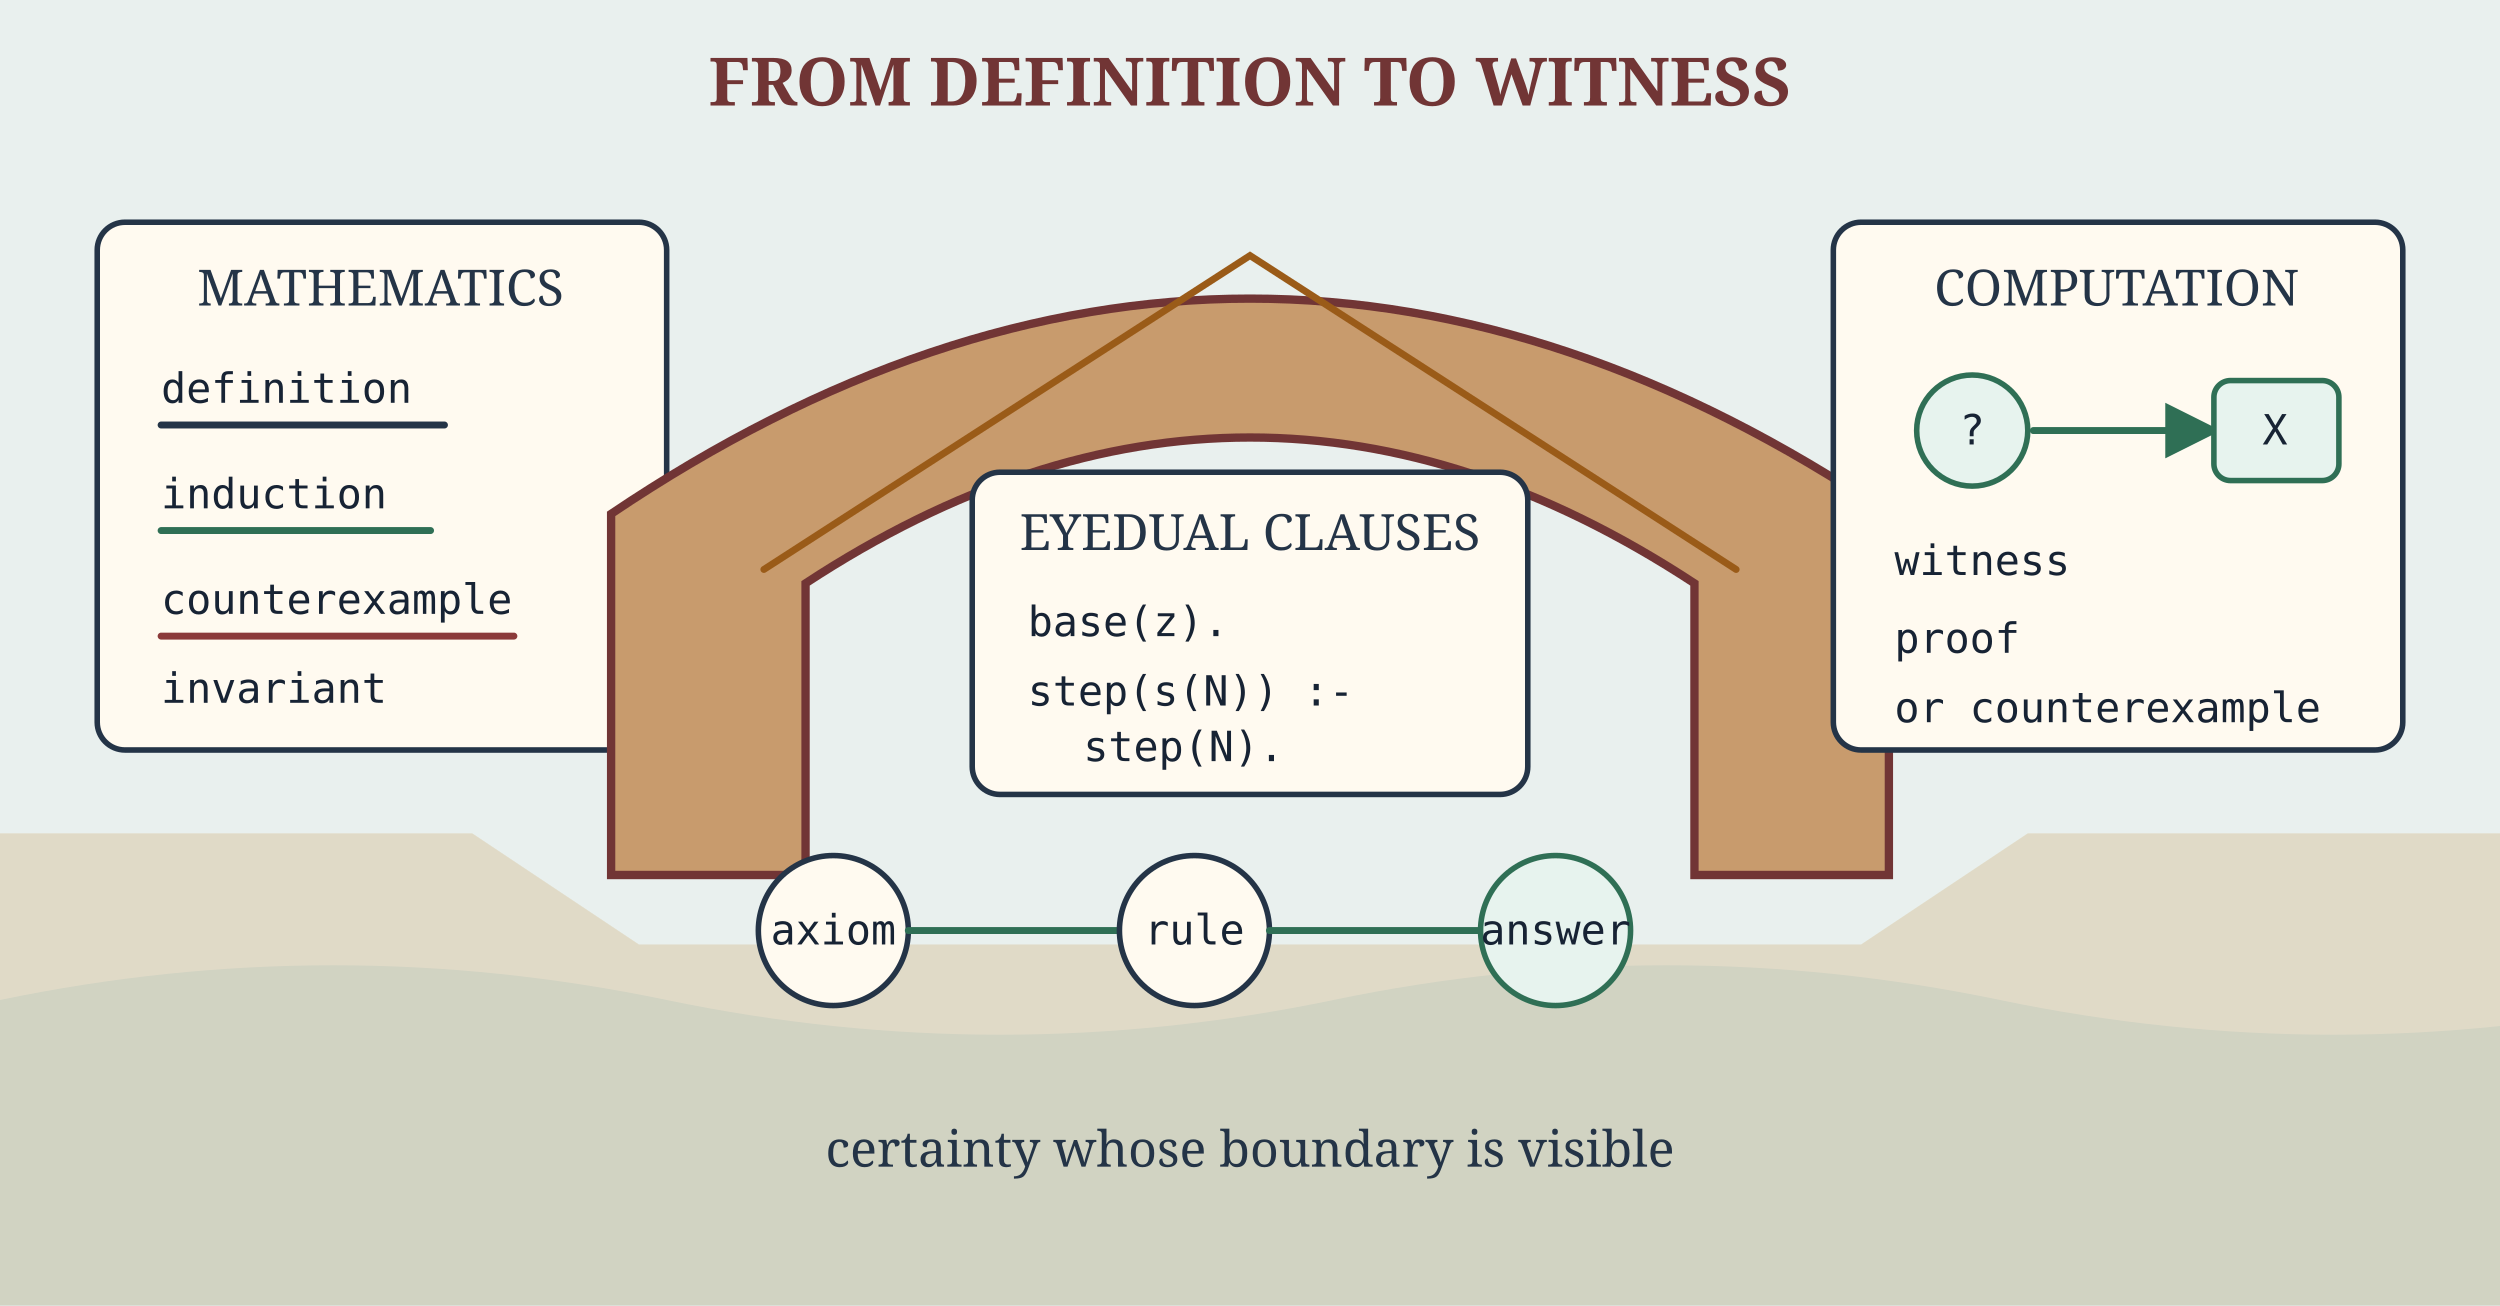
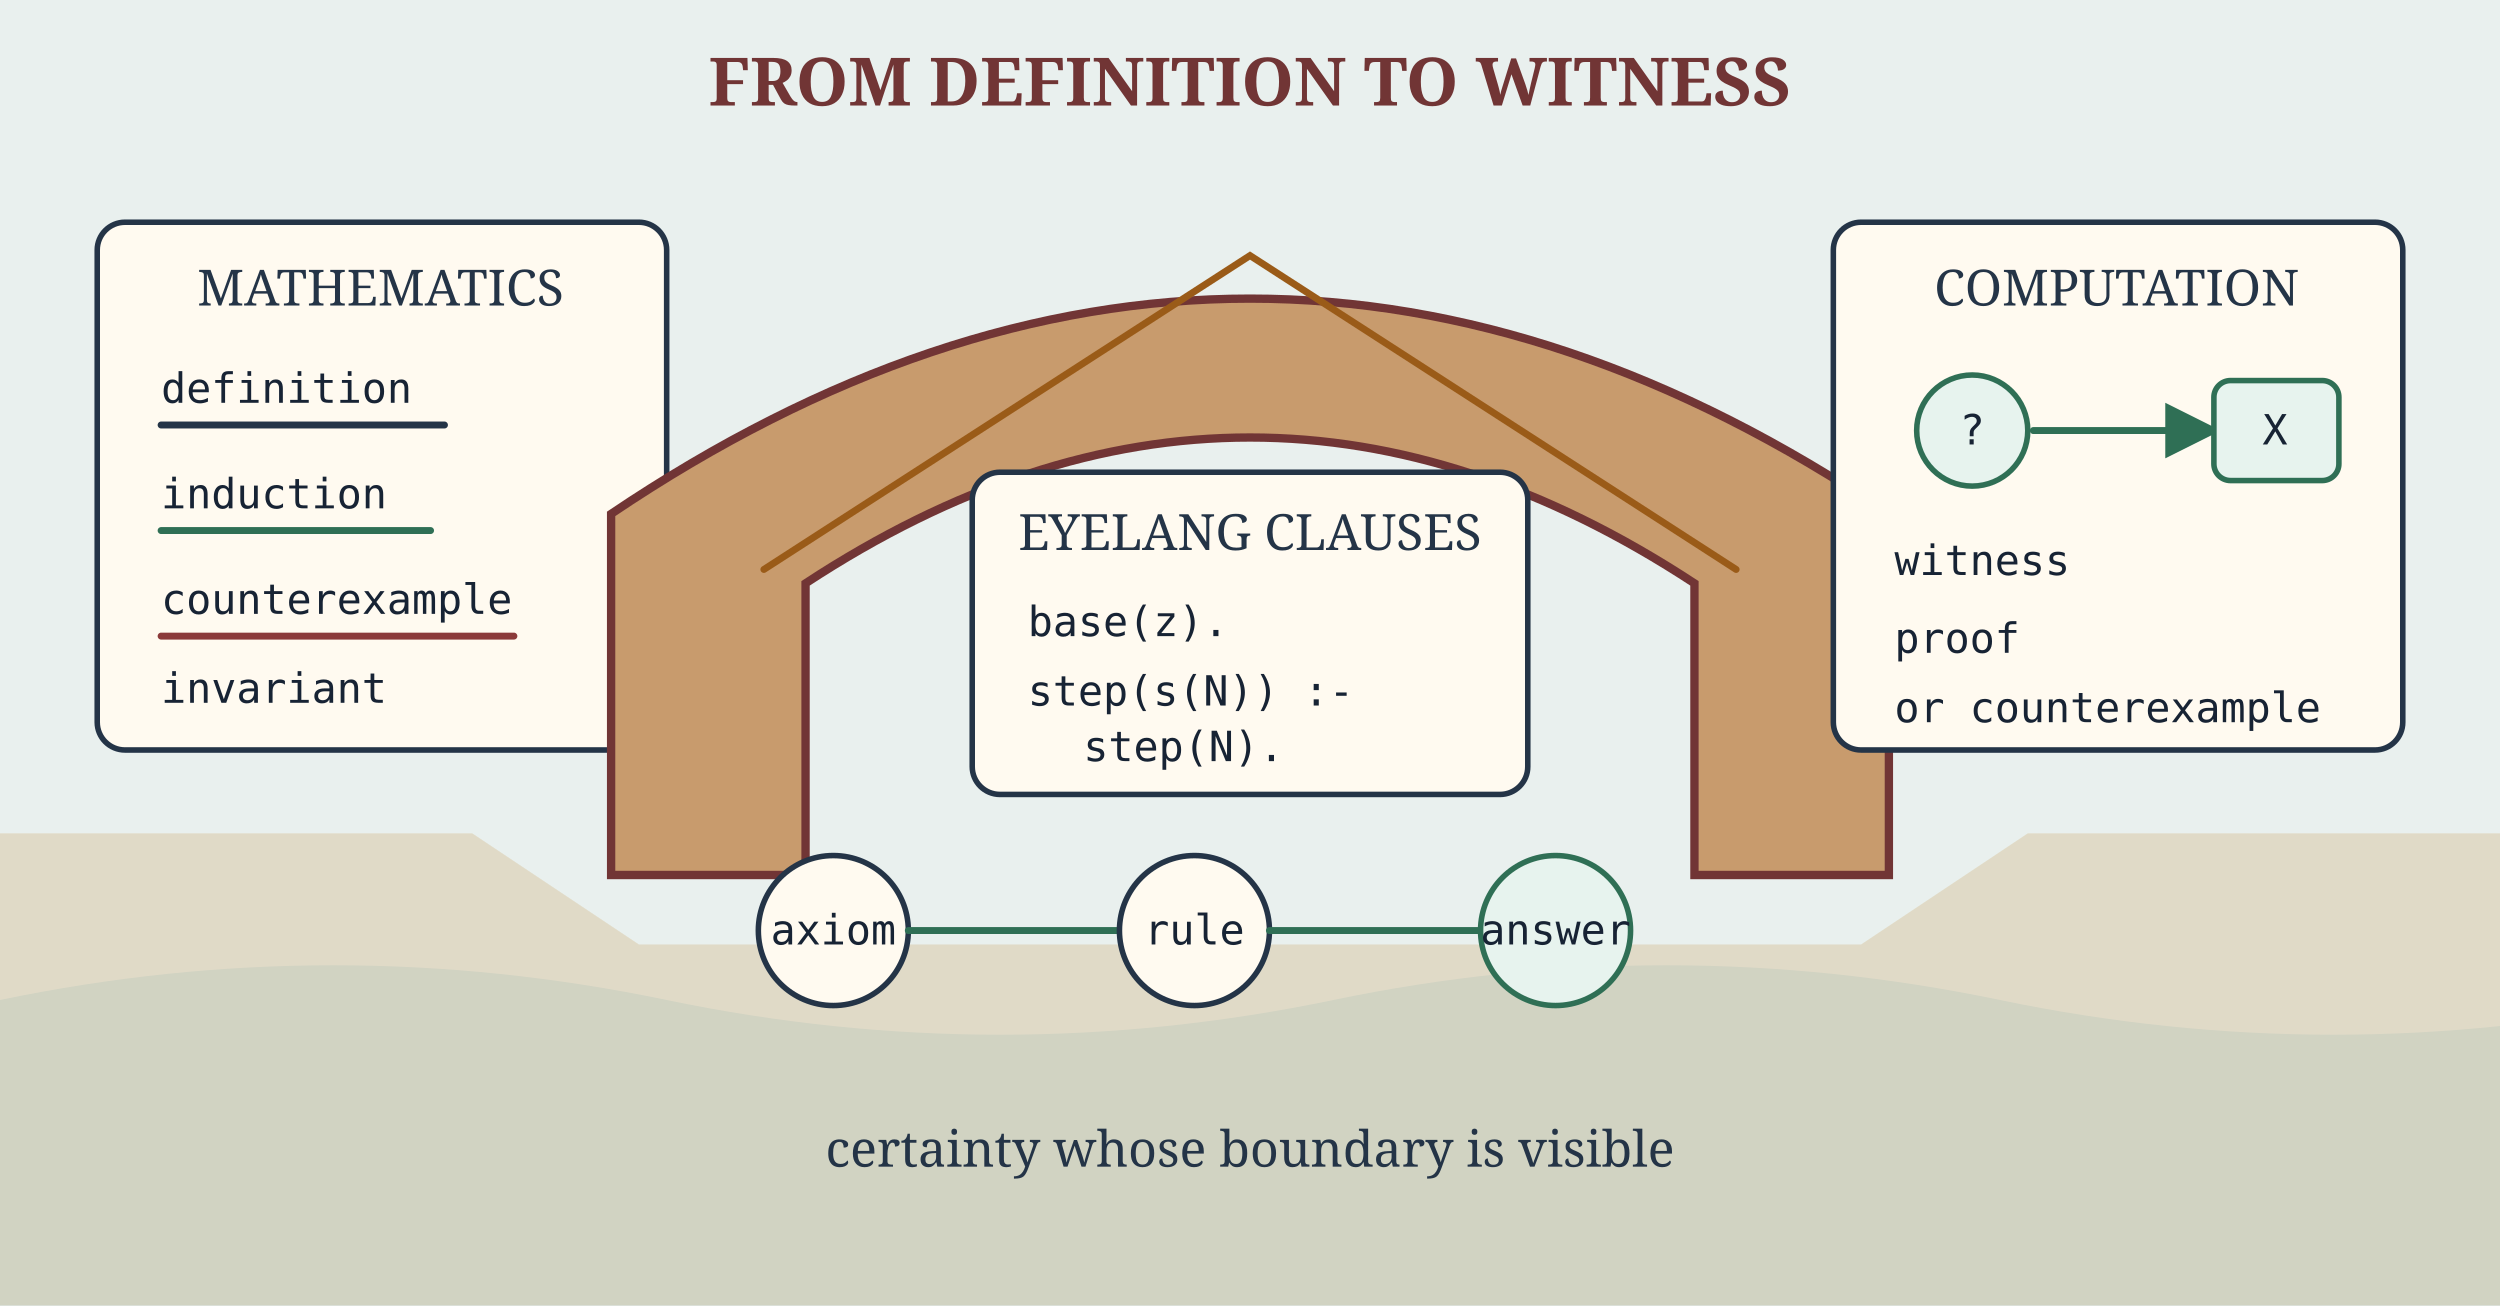
<svg xmlns="http://www.w3.org/2000/svg" width="900" height="470" viewBox="0 0 900 470" role="img" aria-labelledby="title desc">
  <defs>
    <style>
      .sky{fill:#e9f0ee}.ground{fill:#d9c9a8}.stone{fill:#fffaf0;stroke:#243447;stroke-width:2}
      .arch{fill:#c89b6d;stroke:#713535;stroke-width:3}.water{fill:#c7dfe2}.ink{fill:none;stroke:#243447;stroke-width:2.5;stroke-linecap:round}
      .green{stroke:#2f6f55}.red{stroke:#8b3a3a}.gold{stroke:#9a5b18}.title{fill:#713535;font:bold 24px Georgia,serif}
      .label{fill:#243447;font:18px Georgia,serif}.code{fill:#172334;font:15px ui-monospace,SFMono-Regular,Consolas,monospace}
    </style>
    <marker id="arr" markerWidth="8" markerHeight="8" refX="7" refY="4" orient="auto">
      <path d="M0 0L8 4L0 8Z" fill="#2f6f55" />
    </marker>
  </defs>
  <rect width="900" height="470" class="sky" />
  <path class="water" d="M0 360Q120 335 240 360T480 360T720 360T960 360V470H0Z" />
  <path class="ground" d="M0 300H170L230 340H670L730 300H900V470H0Z" opacity=".55" />
  <text class="title" x="450" y="38" text-anchor="middle">FROM DEFINITION TO WITNESS</text>
  <rect class="stone" x="35" y="80" width="205" height="190" rx="10" />
  <text class="label" x="137" y="110" text-anchor="middle">MATHEMATICS</text>
  <text class="code" x="58" y="145">definition</text>
  <path class="ink" d="M58 153H160" />
  <text class="code" x="58" y="183">induction</text>
  <path class="ink green" d="M58 191H155" />
  <text class="code" x="58" y="221">counterexample</text>
  <path class="ink red" d="M58 229H185" />
  <text class="code" x="58" y="253">invariant</text>
  <path class="arch" d="M220 315V185Q450 30 680 185V315H610V210Q450 105 290 210V315Z" />
  <path class="ink gold" d="M275 205L450 92L625 205" />
  <rect class="stone" x="350" y="170" width="200" height="116" rx="10" />
-   <text class="label" x="450" y="198" text-anchor="middle">EYEDUAL CLAUSES</text>
+   <text class="label" x="450" y="198" text-anchor="middle">EYELANG CLAUSES</text>
  <text class="code" x="370" y="229">base(z).</text>
  <text class="code" x="370" y="254">step(s(N)) :-</text>
  <text class="code" x="390" y="274">step(N).</text>
  <rect class="stone" x="660" y="80" width="205" height="190" rx="10" />
  <text class="label" x="762" y="110" text-anchor="middle">COMPUTATION</text>
  <circle cx="710" cy="155" r="20" fill="#e7f3ee" stroke="#2f6f55" stroke-width="2" />
  <text class="code" x="710" y="160" text-anchor="middle">?</text>
  <path class="ink green" marker-end="url(#arr)" d="M732 155H797" />
  <rect x="797" y="137" width="45" height="36" rx="6" fill="#e7f3ee" stroke="#2f6f55" stroke-width="2" />
  <text class="code" x="819" y="160" text-anchor="middle">X</text>
  <text class="code" x="682" y="207">witness</text>
  <text class="code" x="682" y="235">proof</text>
  <text class="code" x="682" y="260">or counterexample</text>
  <g transform="translate(300 335)">
    <circle cx="0" cy="0" r="27" fill="#fffaf0" stroke="#243447" stroke-width="2" />
    <text class="code" x="0" y="5" text-anchor="middle">axiom</text>
    <path class="ink green" d="M27 0H103" />
    <circle cx="130" cy="0" r="27" fill="#fffaf0" stroke="#243447" stroke-width="2" />
    <text class="code" x="130" y="5" text-anchor="middle">rule</text>
    <path class="ink green" d="M157 0H233" />
    <circle cx="260" cy="0" r="27" fill="#e7f3ee" stroke="#2f6f55" stroke-width="2" />
    <text class="code" x="260" y="5" text-anchor="middle">answer</text>
  </g>
  <text class="label" x="450" y="420" text-anchor="middle">certainty whose boundary is visible</text>
</svg>
